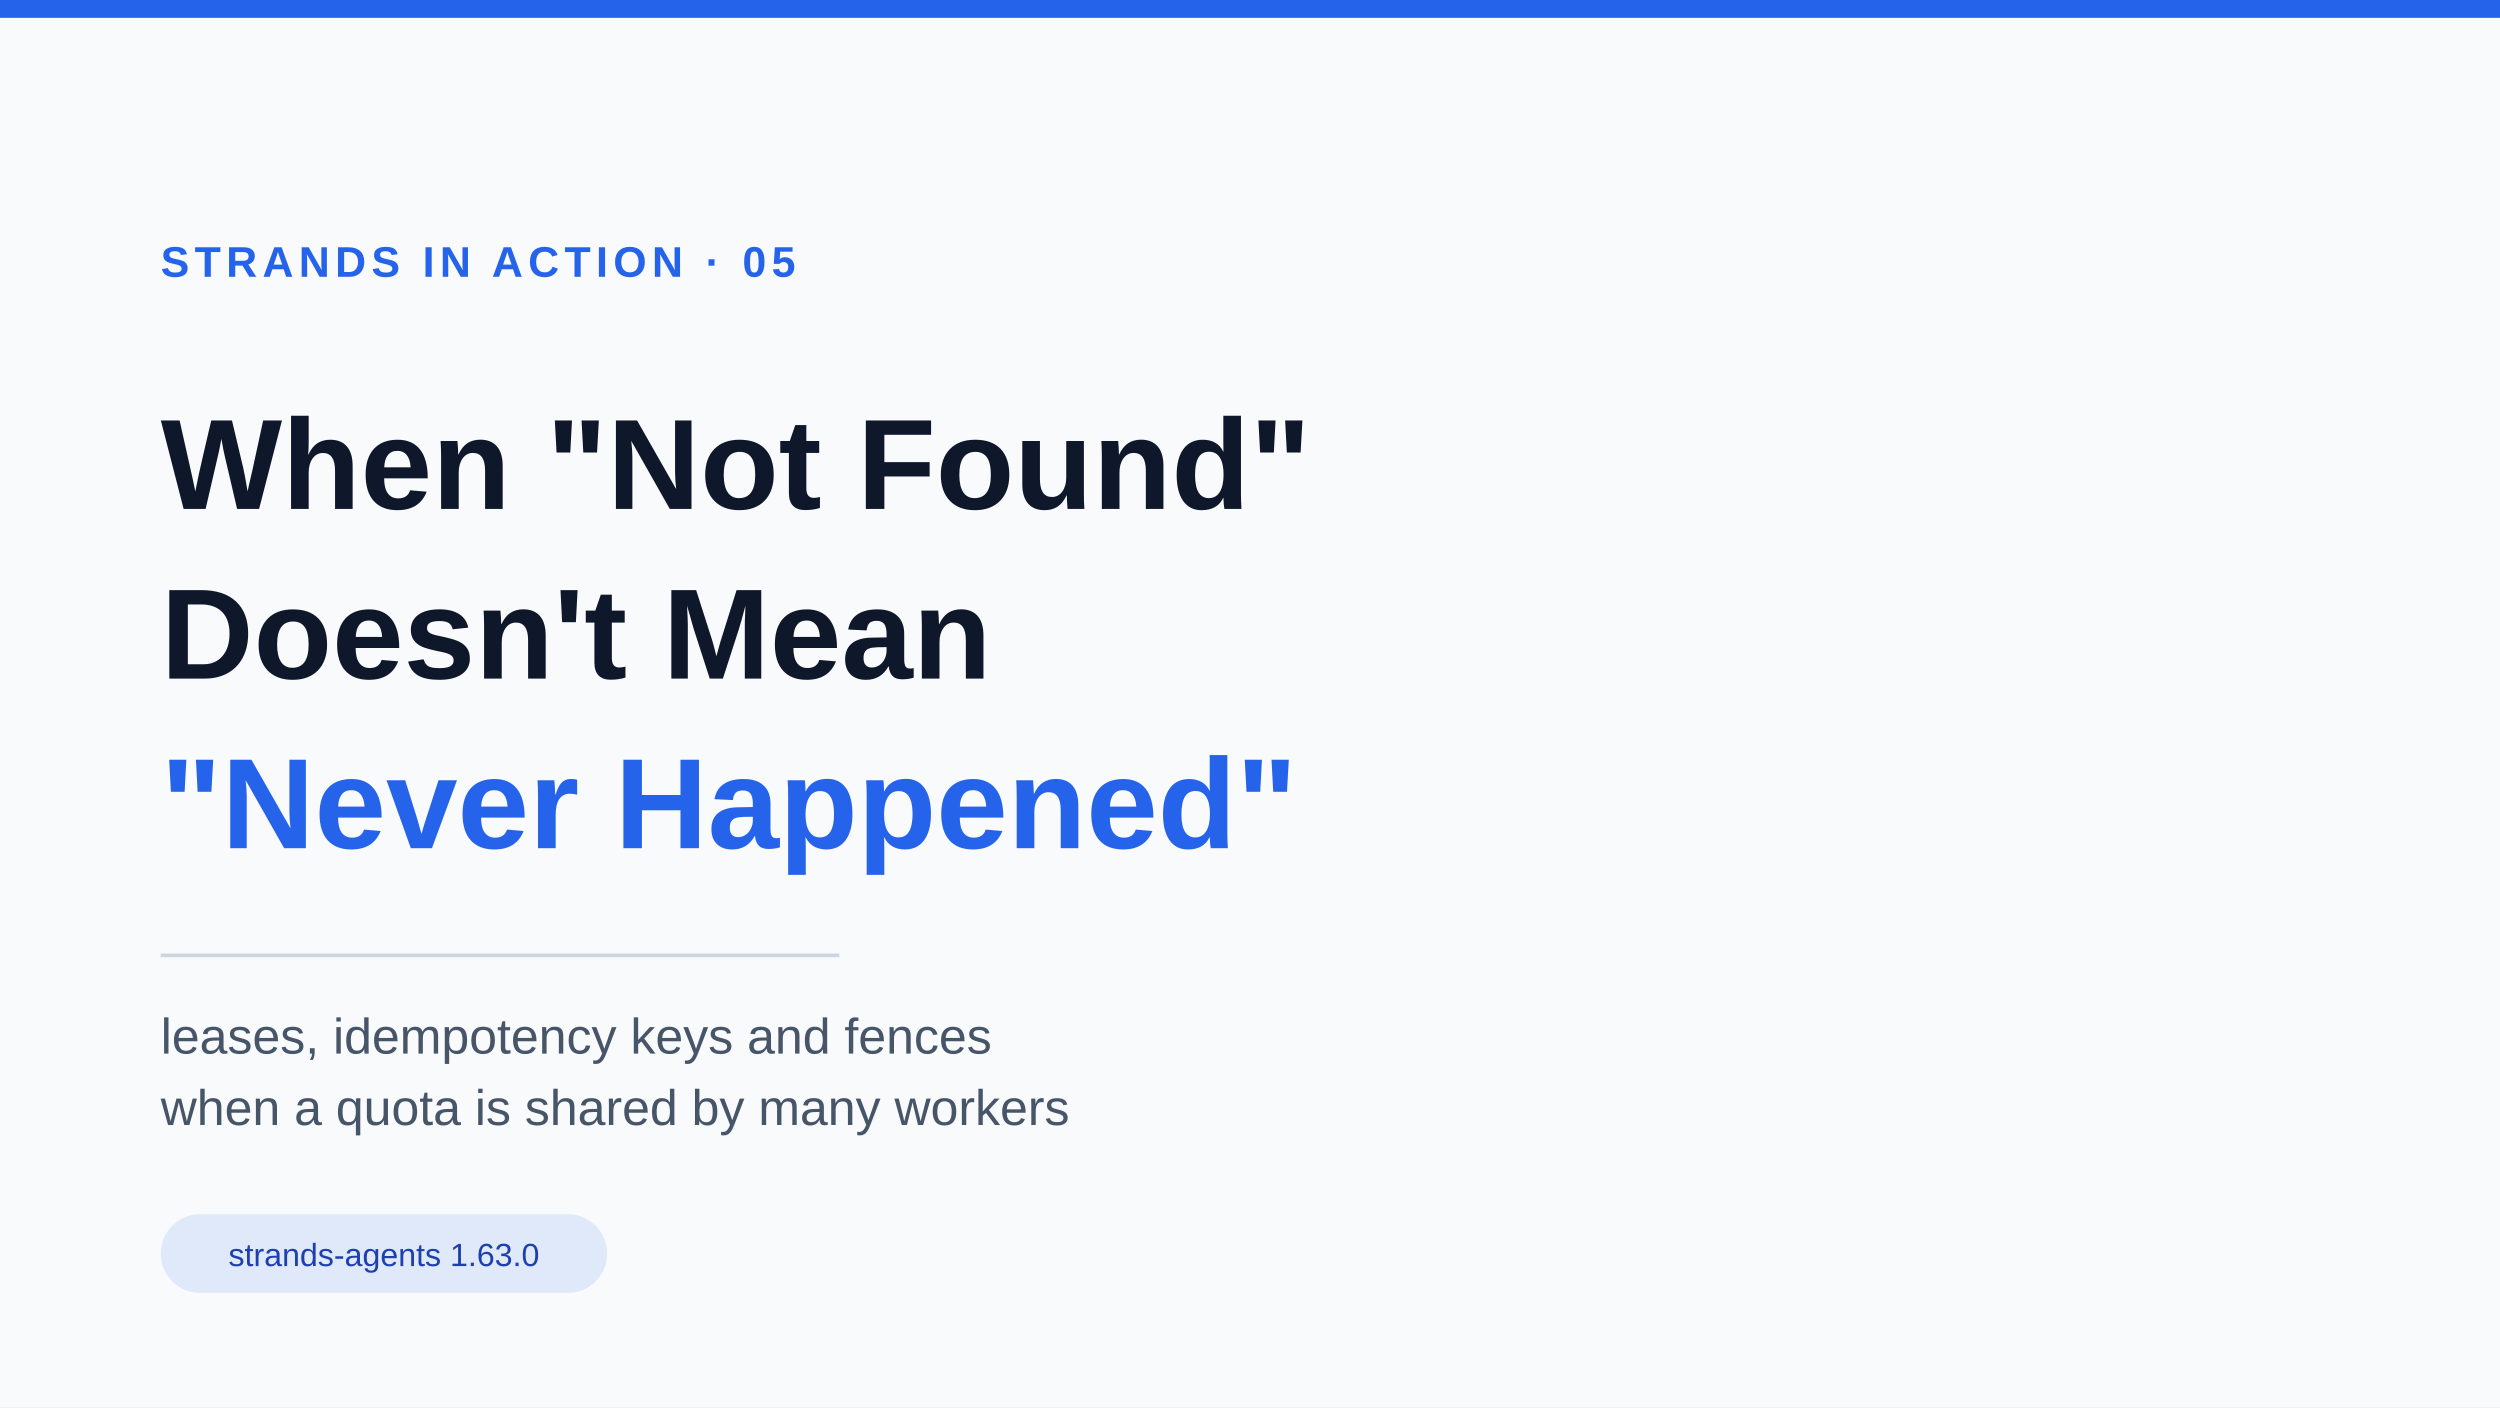
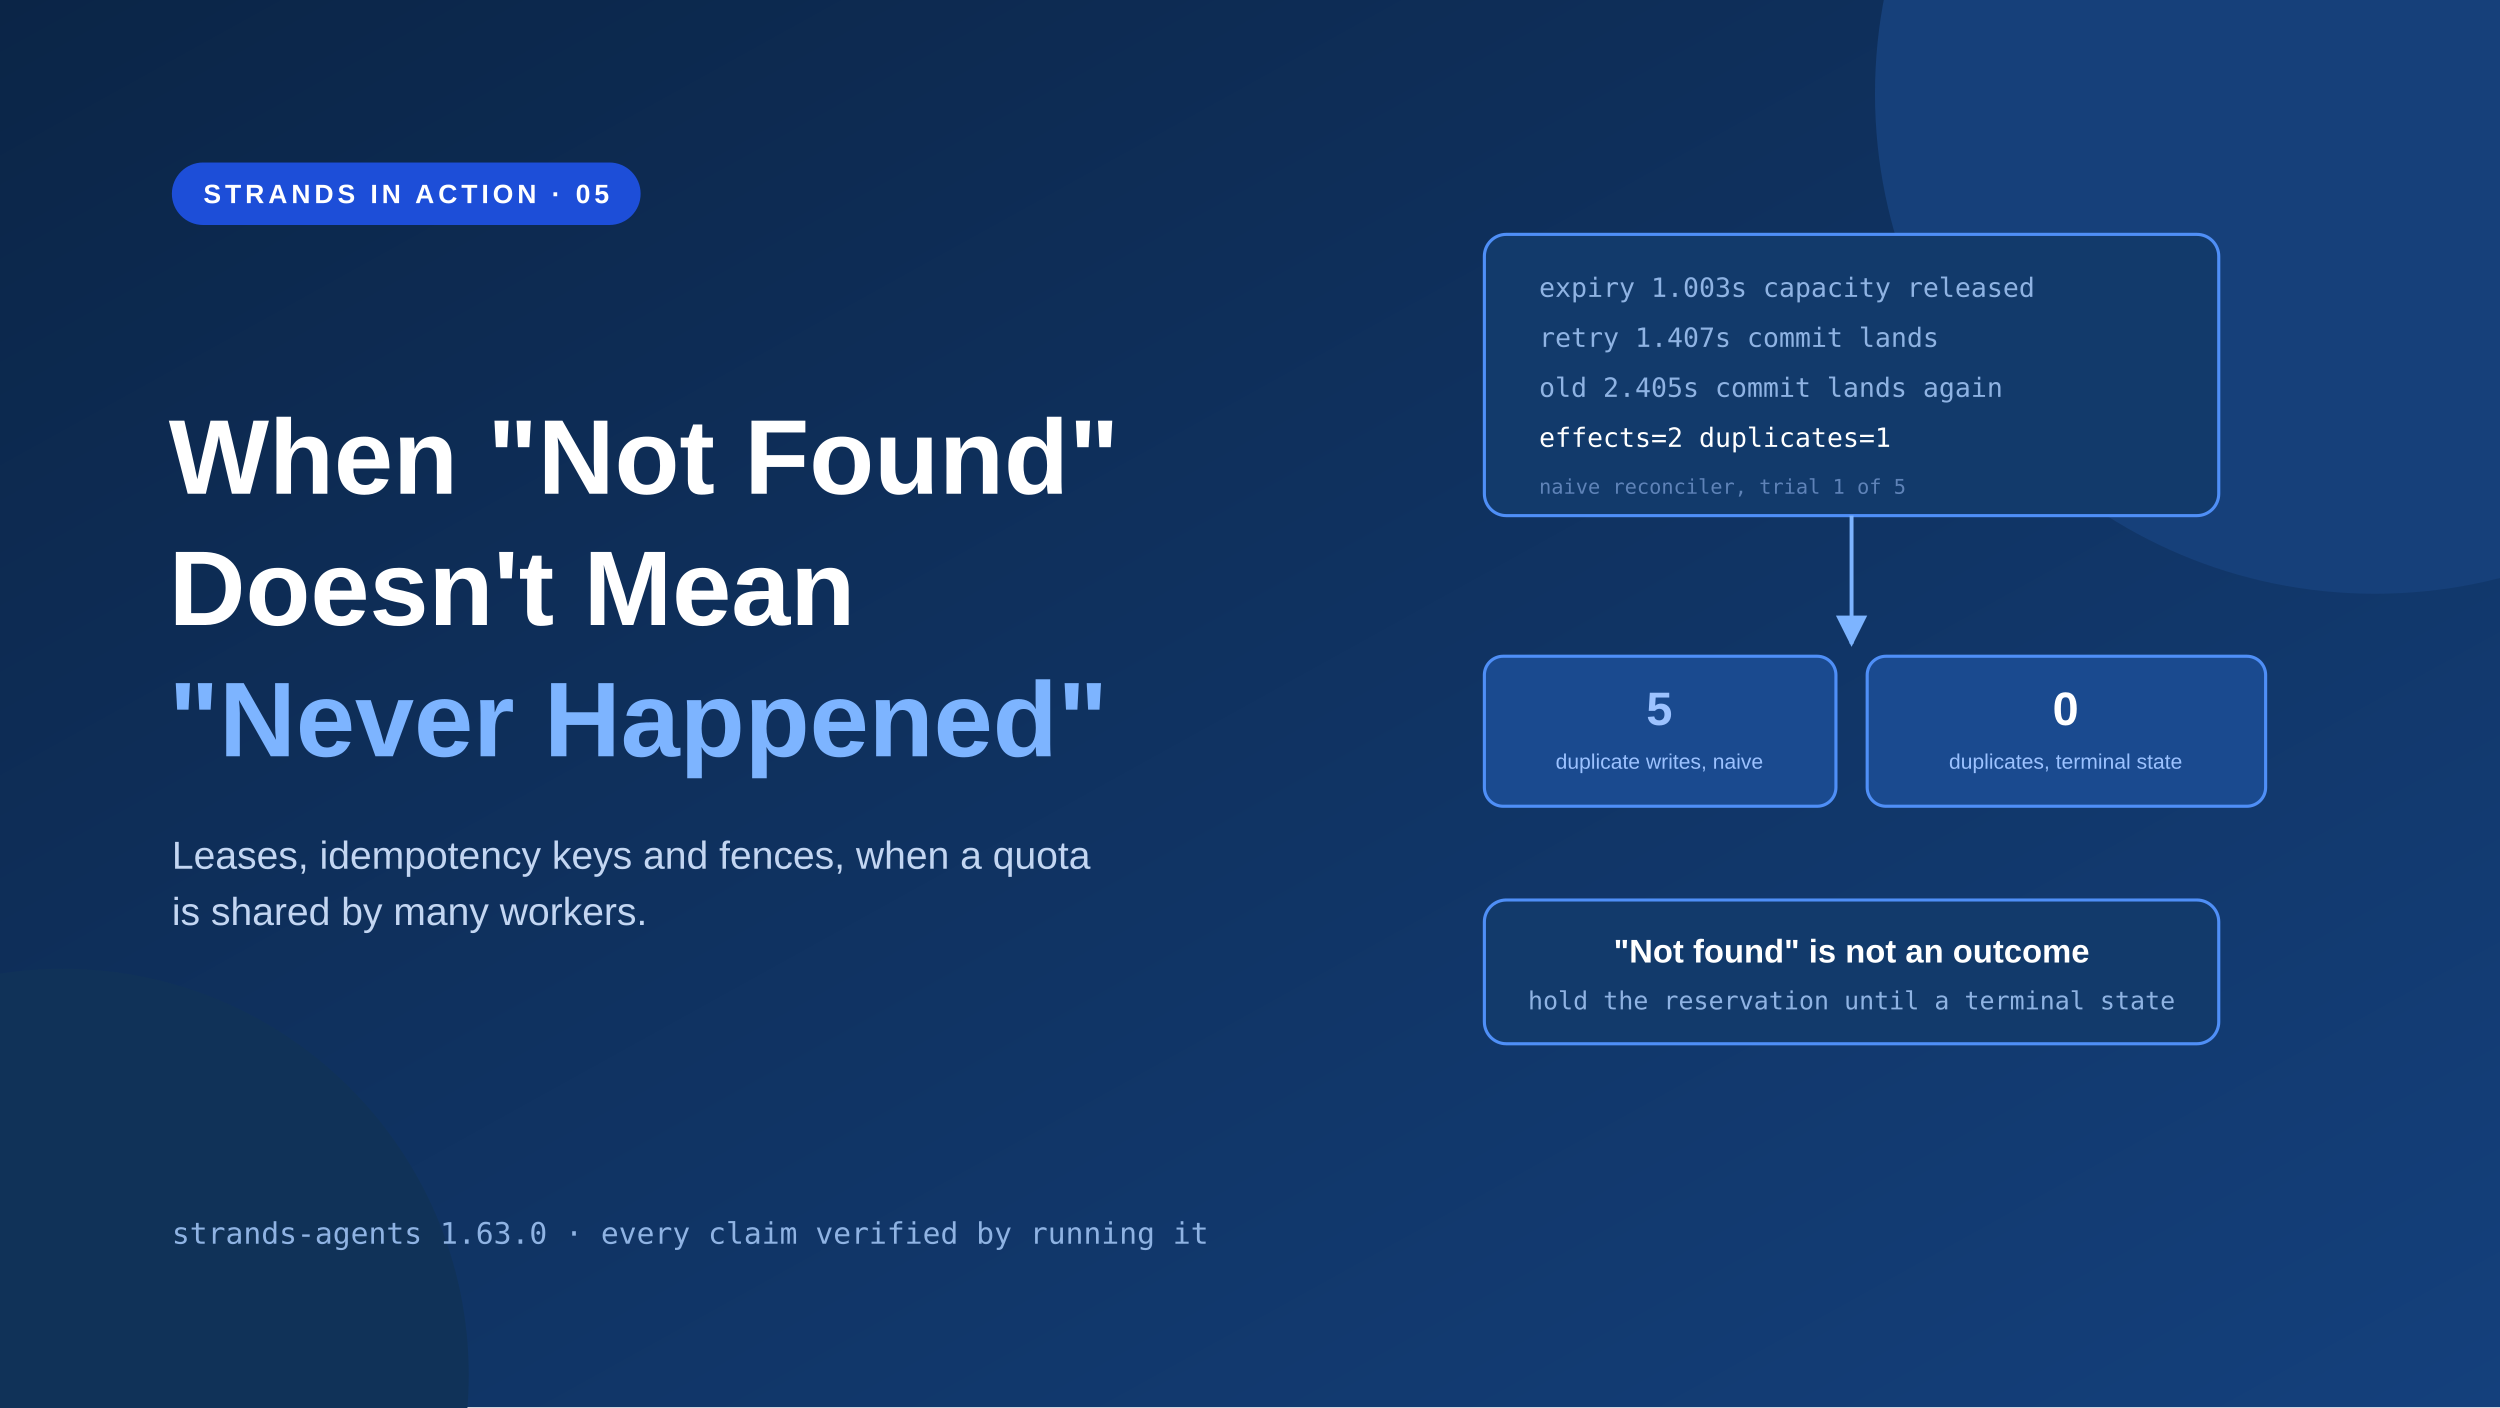
- <svg xmlns="http://www.w3.org/2000/svg" viewBox="0 0 1400 788" font-family="Helvetica Neue, Arial, sans-serif">
-   <rect width="1400" height="788" fill="#f8fafc" />
-   <rect x="0" y="0" width="1400" height="10" fill="#2563eb" />
-   <text x="90" y="155" font-size="24" font-weight="bold" fill="#2563eb" letter-spacing="3">STRANDS IN ACTION · 05</text>
-   <text x="90" y="285" font-size="72" font-weight="bold" fill="#0f172a">When "Not Found"</text>
-   <text x="90" y="380" font-size="72" font-weight="bold" fill="#0f172a">Doesn't Mean</text>
-   <text x="90" y="475" font-size="72" font-weight="bold" fill="#2563eb">"Never Happened"</text>
-   <line x1="90" y1="535" x2="470" y2="535" stroke="#cbd5e1" stroke-width="2" />
-   <text x="90" y="590" font-size="28" fill="#475569">leases, idempotency keys and fences</text>
-   <text x="90" y="630" font-size="28" fill="#475569">when a quota is shared by many workers</text>
-   <rect x="90" y="680" width="250" height="44" rx="22" fill="#2563eb" opacity="0.12" />
-   <text x="215" y="709" font-size="18" fill="#1e40af" text-anchor="middle">strands-agents 1.63.0</text>
+ <svg xmlns="http://www.w3.org/2000/svg" viewBox="0 0 1400 788" width="1400" height="788" font-family="-apple-system, 'Helvetica Neue', Arial, sans-serif">
+   <defs>
+     <linearGradient id="bgDark5" x1="0" y1="0" x2="1" y2="1">
+       <stop offset="0" stop-color="#0b2547" />
+       <stop offset="1" stop-color="#14407c" />
+     </linearGradient>
+     <marker id="covArr5" viewBox="0 0 10 10" refX="9" refY="5" markerWidth="8" markerHeight="8" orient="auto-start-reverse">
+       <path d="M0,0 L10,5 L0,10 z" fill="#7db4ff" />
+     </marker>
+   </defs>
+   <rect width="1400" height="788" fill="url(#bgDark5)" />
+   <g transform="scale(0.875)">
+     <circle cx="1520" cy="60" r="320" fill="#16407a" />
+     <circle cx="40" cy="880" r="260" fill="#103258" />
+     <rect x="110" y="104" width="300" height="40" rx="20" fill="#1d4ed8" />
+     <text x="260" y="130" font-size="17" font-weight="700" fill="#ffffff" text-anchor="middle" letter-spacing="2.5">STRANDS IN ACTION · 05</text>
+     <text x="108" y="316" font-size="68" font-weight="800" fill="#ffffff">When "Not Found"</text>
+     <text x="108" y="400" font-size="68" font-weight="800" fill="#ffffff">Doesn't Mean</text>
+     <text x="108" y="484" font-size="68" font-weight="800" fill="#7db4ff">"Never Happened"</text>
+     <text x="110" y="556" font-size="25" fill="#c3d6f2">Leases, idempotency keys and fences, when a quota</text>
+     <text x="110" y="592" font-size="25" fill="#c3d6f2">is shared by many workers.</text>
+     <text x="110" y="796" font-family="ui-monospace, Menlo, monospace" font-size="19" fill="#8fb3e3">strands-agents 1.63.0 · every claim verified by running it</text>
+     <rect x="950" y="150" width="470" height="180" rx="14" fill="#123a6b" stroke="#4f8ff7" stroke-width="2" />
+     <text x="985" y="190" font-family="ui-monospace, Menlo, monospace" font-size="17" fill="#8fb3e3">expiry  1.003s  capacity released</text>
+     <text x="985" y="222" font-family="ui-monospace, Menlo, monospace" font-size="17" fill="#8fb3e3">retry   1.407s  commit lands</text>
+     <text x="985" y="254" font-family="ui-monospace, Menlo, monospace" font-size="17" fill="#8fb3e3">old     2.405s  commit lands again</text>
+     <text x="985" y="286" font-family="ui-monospace, Menlo, monospace" font-size="17" fill="#ffffff">effects=2  duplicates=1</text>
+     <text x="985" y="316" font-size="13" fill="#5f83b8" font-family="ui-monospace, Menlo, monospace">naive reconciler, trial 1 of 5</text>
+     <line x1="1185" y1="330" x2="1185" y2="412" stroke="#7db4ff" stroke-width="2.5" marker-end="url(#covArr5)" />
+     <rect x="950" y="420" width="225" height="96" rx="12" fill="#1a4a8f" stroke="#4f8ff7" stroke-width="2" />
+     <text x="1062" y="464" font-size="30" font-weight="700" fill="#9cc2ff" text-anchor="middle">5</text>
+     <text x="1062" y="492" font-size="13.5" fill="#9cc2ff" text-anchor="middle">duplicate writes, naive</text>
+     <rect x="1195" y="420" width="255" height="96" rx="12" fill="#1a4a8f" stroke="#4f8ff7" stroke-width="2" />
+     <text x="1322" y="464" font-size="30" font-weight="700" fill="#ffffff" text-anchor="middle">0</text>
+     <text x="1322" y="492" font-size="13.5" fill="#9cc2ff" text-anchor="middle">duplicates, terminal state</text>
+     <rect x="950" y="576" width="470" height="92" rx="14" fill="#123a6b" stroke="#4f8ff7" stroke-width="2" />
+     <text x="1185" y="616" font-size="21" font-weight="600" fill="#ffffff" text-anchor="middle">"Not found" is not an outcome</text>
+     <text x="1185" y="646" font-family="ui-monospace, Menlo, monospace" font-size="16" fill="#8fb3e3" text-anchor="middle">hold the reservation until a terminal state</text>
+   </g>
</svg>
